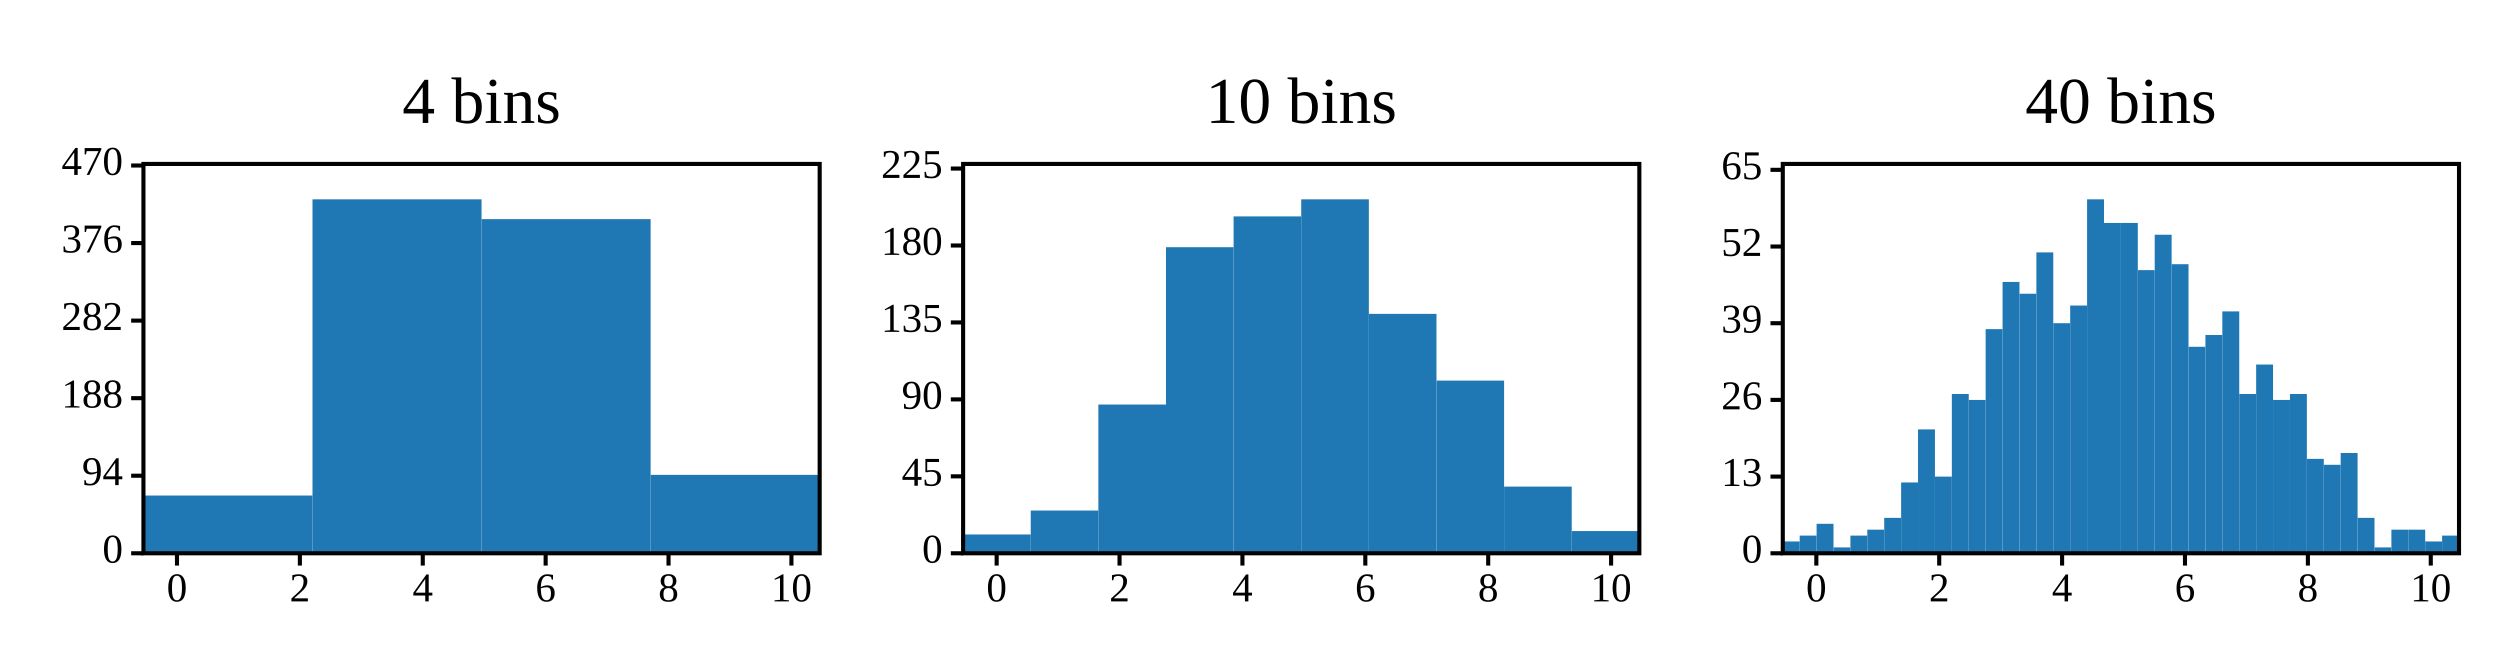
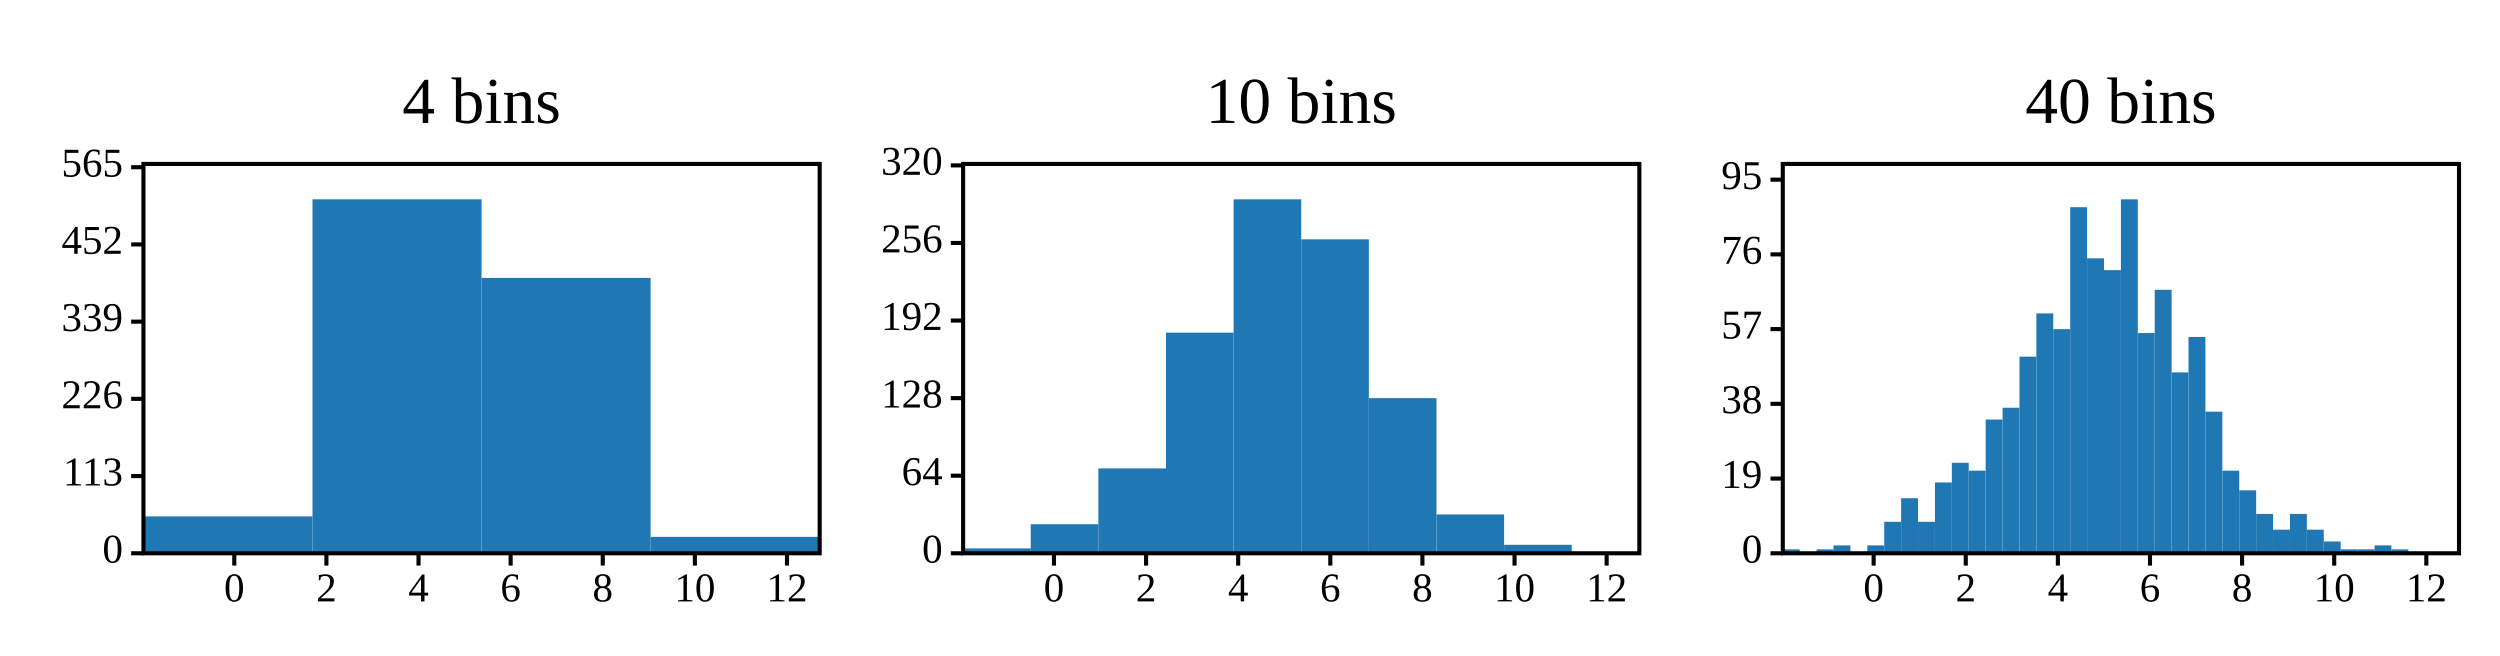
- <svg xmlns="http://www.w3.org/2000/svg" viewBox="0 0 610 160" height="100%" width="100%" id="id0000000044">
-   <g id="id0000000045">
-     <g id="id0000000046">
-       <g id="id0000000047">
-         <g id="id0000000048">
-           <g clip-path="url(#id0000000048clipper)" style="pointer-events: all; " vector-effect="non-scaling-stroke" fill="none" class="area" id="id0000000049">
-             <g id="id0000000061">
-               <polygon points="35,135 35,120.908 76.25,120.908 76.25,135 " fill="#1f77b4" stroke-width="0" id="id0000000062" fill-opacity="1" class="rectangle" />
-               <polygon points="76.25,135 76.25,48.636 117.5,48.636 117.5,135 " fill="#1f77b4" stroke-width="0" id="id0000000063" fill-opacity="1" class="rectangle" />
-               <polygon points="117.5,135 117.5,53.468 158.75,53.468 158.75,135 " fill="#1f77b4" stroke-width="0" id="id0000000064" fill-opacity="1" class="rectangle" />
-               <polygon points="158.75,135 158.75,115.875 200,115.875 200,135 " fill="#1f77b4" stroke-width="0" id="id0000000065" fill-opacity="1" class="rectangle" />
-             </g>
+ <svg xmlns="http://www.w3.org/2000/svg" viewBox="0 0 610 160" height="100%" width="100%" id="id0000000041">
+   <g id="id0000000042">
+     <g id="id0000000043">
+       <g id="id0000000044">
+         <clipPath id="id0000000044clipper">
+           <polygon points="35,40 35,135 200,135 200,40 " id="id0000000055" class="rectangle" />
+         </clipPath>
+         <g clip-path="url(#id0000000044clipper)" id="id0000000046">
+           <g id="id0000000056">
+             <polygon points="35,135 35,125.997 76.25,125.997 76.25,135 " fill="#1f77b4" stroke-width="0" id="id0000000057" fill-opacity="1" class="rectangle" />
+             <polygon points="76.25,135 76.25,48.636 117.5,48.636 117.5,135 " fill="#1f77b4" stroke-width="0" id="id0000000058" fill-opacity="1" class="rectangle" />
+             <polygon points="117.5,135 117.5,67.81 158.75,67.81 158.75,135 " fill="#1f77b4" stroke-width="0" id="id0000000059" fill-opacity="1" class="rectangle" />
+             <polygon points="158.75,135 158.75,130.999 200,130.999 200,135 " fill="#1f77b4" stroke-width="0" id="id0000000060" fill-opacity="1" class="rectangle" />
          </g>
-           <clipPath id="id0000000048clipper">
-             <polygon points="35,40 35,135 200,135 200,40 " id="id0000000066" class="rectangle" />
-           </clipPath>
-           <polyline points="43.183,135 43.183,138 " fill="none" stroke-width="1" stroke="black" id="id0000000067" class="line" />
-           <text id="id0000000068" transform="matrix(1 0 0 1 35 40)" x="8.183" y="100" dominant-baseline="hanging" text-anchor="middle" font-size="10px">
- 0
- </text>
-           <polyline points="73.168,135 73.168,138 " fill="none" stroke-width="1" stroke="black" id="id0000000069" class="line" />
-           <text id="id0000000070" transform="matrix(1 0 0 1 35 40)" x="38.168" y="100" dominant-baseline="hanging" text-anchor="middle" font-size="10px">
+         </g>
+         <polygon points="35,40 35,135 200,135 200,40 " stroke="black" stroke-width="1" fill="none" id="id0000000061" pointer-events="none" class="rectangle" />
+         <polyline points="57.168,135 57.168,138 " fill="none" stroke-width="1" stroke="black" id="id0000000062" class="line" />
+         <text id="id0000000063" transform="matrix(1 0 0 1 35 40)" x="22.168" y="100" dominant-baseline="hanging" text-anchor="middle" font-size="10px">
+ 0
+ </text>
+         <polyline points="79.644,135 79.644,138 " fill="none" stroke-width="1" stroke="black" id="id0000000064" class="line" />
+         <text id="id0000000065" transform="matrix(1 0 0 1 35 40)" x="44.644" y="100" dominant-baseline="hanging" text-anchor="middle" font-size="10px">
2
</text>
-           <polyline points="103.153,135 103.153,138 " fill="none" stroke-width="1" stroke="black" id="id0000000071" class="line" />
-           <text id="id0000000072" transform="matrix(1 0 0 1 35 40)" x="68.153" y="100" dominant-baseline="hanging" text-anchor="middle" font-size="10px">
+         <polyline points="102.12,135 102.12,138 " fill="none" stroke-width="1" stroke="black" id="id0000000066" class="line" />
+         <text id="id0000000067" transform="matrix(1 0 0 1 35 40)" x="67.12" y="100" dominant-baseline="hanging" text-anchor="middle" font-size="10px">
4
</text>
-           <polyline points="133.137,135 133.137,138 " fill="none" stroke-width="1" stroke="black" id="id0000000073" class="line" />
-           <text id="id0000000074" transform="matrix(1 0 0 1 35 40)" x="98.137" y="100" dominant-baseline="hanging" text-anchor="middle" font-size="10px">
+         <polyline points="124.596,135 124.596,138 " fill="none" stroke-width="1" stroke="black" id="id0000000068" class="line" />
+         <text id="id0000000069" transform="matrix(1 0 0 1 35 40)" x="89.596" y="100" dominant-baseline="hanging" text-anchor="middle" font-size="10px">
6
</text>
-           <polyline points="163.122,135 163.122,138 " fill="none" stroke-width="1" stroke="black" id="id0000000075" class="line" />
-           <text id="id0000000076" transform="matrix(1 0 0 1 35 40)" x="128.122" y="100" dominant-baseline="hanging" text-anchor="middle" font-size="10px">
+         <polyline points="147.072,135 147.072,138 " fill="none" stroke-width="1" stroke="black" id="id0000000070" class="line" />
+         <text id="id0000000071" transform="matrix(1 0 0 1 35 40)" x="112.072" y="100" dominant-baseline="hanging" text-anchor="middle" font-size="10px">
8
</text>
-           <polyline points="193.107,135 193.107,138 " fill="none" stroke-width="1" stroke="black" id="id0000000077" class="line" />
-           <text id="id0000000078" transform="matrix(1 0 0 1 35 40)" x="158.107" y="100" dominant-baseline="hanging" text-anchor="middle" font-size="10px">
+         <polyline points="169.548,135 169.548,138 " fill="none" stroke-width="1" stroke="black" id="id0000000072" class="line" />
+         <text id="id0000000073" transform="matrix(1 0 0 1 35 40)" x="134.548" y="100" dominant-baseline="hanging" text-anchor="middle" font-size="10px">
10
</text>
-           <polyline points="32,135 35,135 " fill="none" stroke-width="1" stroke="black" id="id0000000079" class="line" />
-           <text id="id0000000080" transform="matrix(1 0 0 1 35 40)" x="-5" y="95" dominant-baseline="middle" text-anchor="end" font-size="10px">
- 0
- </text>
-           <polyline points="32,116.076 35,116.076 " fill="none" stroke-width="1" stroke="black" id="id0000000081" class="line" />
-           <text id="id0000000082" transform="matrix(1 0 0 1 35 40)" x="-5" y="76.076" dominant-baseline="middle" text-anchor="end" font-size="10px">
- 94
- </text>
-           <polyline points="32,97.153 35,97.153 " fill="none" stroke-width="1" stroke="black" id="id0000000083" class="line" />
-           <text id="id0000000084" transform="matrix(1 0 0 1 35 40)" x="-5" y="57.153" dominant-baseline="middle" text-anchor="end" font-size="10px">
- 188
- </text>
-           <polyline points="32,78.23 35,78.23 " fill="none" stroke-width="1" stroke="black" id="id0000000085" class="line" />
-           <text id="id0000000086" transform="matrix(1 0 0 1 35 40)" x="-5" y="38.23" dominant-baseline="middle" text-anchor="end" font-size="10px">
- 282
- </text>
-           <polyline points="32,59.306 35,59.306 " fill="none" stroke-width="1" stroke="black" id="id0000000087" class="line" />
-           <text id="id0000000088" transform="matrix(1 0 0 1 35 40)" x="-5" y="19.306" dominant-baseline="middle" text-anchor="end" font-size="10px">
- 376
- </text>
-           <polyline points="32,40.383 35,40.383 " fill="none" stroke-width="1" stroke="black" id="id0000000089" class="line" />
-           <text id="id0000000090" transform="matrix(1 0 0 1 35 40)" x="-5" y="0.383" dominant-baseline="middle" text-anchor="end" font-size="10px">
- 470
- </text>
-           <polygon points="35,40 35,135 200,135 200,40 " stroke="black" stroke-width="1" fill="none" id="id0000000091" pointer-events="none" class="border" />
+         <polyline points="192.023,135 192.023,138 " fill="none" stroke-width="1" stroke="black" id="id0000000074" class="line" />
+         <text id="id0000000075" transform="matrix(1 0 0 1 35 40)" x="157.023" y="100" dominant-baseline="hanging" text-anchor="middle" font-size="10px">
+ 12
+ </text>
+         <polyline points="32,135 35,135 " fill="none" stroke-width="1" stroke="black" id="id0000000076" class="line" />
+         <text id="id0000000077" transform="matrix(1 0 0 1 35 40)" x="-5" y="95" dominant-baseline="middle" text-anchor="end" font-size="10px">
+ 0
+ </text>
+         <polyline points="32,116.16 35,116.16 " fill="none" stroke-width="1" stroke="black" id="id0000000078" class="line" />
+         <text id="id0000000079" transform="matrix(1 0 0 1 35 40)" x="-5" y="76.16" dominant-baseline="middle" text-anchor="end" font-size="10px">
+ 113
+ </text>
+         <polyline points="32,97.32 35,97.32 " fill="none" stroke-width="1" stroke="black" id="id0000000080" class="line" />
+         <text id="id0000000081" transform="matrix(1 0 0 1 35 40)" x="-5" y="57.32" dominant-baseline="middle" text-anchor="end" font-size="10px">
+ 226
+ </text>
+         <polyline points="32,78.48 35,78.48 " fill="none" stroke-width="1" stroke="black" id="id0000000082" class="line" />
+         <text id="id0000000083" transform="matrix(1 0 0 1 35 40)" x="-5" y="38.48" dominant-baseline="middle" text-anchor="end" font-size="10px">
+ 339
+ </text>
+         <polyline points="32,59.64 35,59.64 " fill="none" stroke-width="1" stroke="black" id="id0000000084" class="line" />
+         <text id="id0000000085" transform="matrix(1 0 0 1 35 40)" x="-5" y="19.64" dominant-baseline="middle" text-anchor="end" font-size="10px">
+ 452
+ </text>
+         <polyline points="32,40.8 35,40.8 " fill="none" stroke-width="1" stroke="black" id="id0000000086" class="line" />
+         <text id="id0000000087" transform="matrix(1 0 0 1 35 40)" x="-5" y="0.8" dominant-baseline="middle" text-anchor="end" font-size="10px">
+ 565
+ </text>
+         <text id="id0000000088" transform="matrix(1 0 0 1 35 40)" x="82.5" y="-10" text-anchor="middle" font-size="16px">
+ 4 bins
+ </text>
+       </g>
+     </g>
+     <g id="id0000000047">
+       <g id="id0000000048">
+         <clipPath id="id0000000048clipper">
+           <polygon points="235,40 235,135 400,135 400,40 " id="id0000000089" class="rectangle" />
+         </clipPath>
+         <g clip-path="url(#id0000000048clipper)" id="id0000000050">
+           <g id="id0000000090">
+             <polygon points="235,135 235,133.817 251.5,133.817 251.5,135 " fill="#1f77b4" stroke-width="0" id="id0000000091" fill-opacity="1" class="rectangle" />
+             <polygon points="251.5,135 251.5,127.902 268,127.902 268,135 " fill="#1f77b4" stroke-width="0" id="id0000000092" fill-opacity="1" class="rectangle" />
+             <polygon points="268,135 268,114.296 284.5,114.296 284.5,135 " fill="#1f77b4" stroke-width="0" id="id0000000093" fill-opacity="1" class="rectangle" />
+             <polygon points="284.5,135 284.5,81.171 301,81.171 301,135 " fill="#1f77b4" stroke-width="0" id="id0000000094" fill-opacity="1" class="rectangle" />
+             <polygon points="301,135 301,48.636 317.5,48.636 317.5,135 " fill="#1f77b4" stroke-width="0" id="id0000000095" fill-opacity="1" class="rectangle" />
+             <polygon points="317.5,135 317.5,58.397 334,58.397 334,135 " fill="#1f77b4" stroke-width="0" id="id0000000096" fill-opacity="1" class="rectangle" />
+             <polygon points="334,135 334,97.142 350.5,97.142 350.5,135 " fill="#1f77b4" stroke-width="0" id="id0000000097" fill-opacity="1" class="rectangle" />
+             <polygon points="350.5,135 350.5,125.535 367,125.535 367,135 " fill="#1f77b4" stroke-width="0" id="id0000000098" fill-opacity="1" class="rectangle" />
+             <polygon points="367,135 367,132.93 383.5,132.93 383.5,135 " fill="#1f77b4" stroke-width="0" id="id0000000099" fill-opacity="1" class="rectangle" />
+             <polygon points="383.5,135 383.5,134.704 400,134.704 400,135 " fill="#1f77b4" stroke-width="0" id="id0000000100" fill-opacity="1" class="rectangle" />
+           </g>
        </g>
-         <text id="id0000000092" transform="matrix(1 0 0 1 35 40)" x="82.5" y="-10" text-anchor="middle" font-size="16px">
- 4 bins
+         <polygon points="235,40 235,135 400,135 400,40 " stroke="black" stroke-width="1" fill="none" id="id0000000101" pointer-events="none" class="rectangle" />
+         <polyline points="257.168,135 257.168,138 " fill="none" stroke-width="1" stroke="black" id="id0000000102" class="line" />
+         <text id="id0000000103" transform="matrix(1 0 0 1 235 40)" x="22.168" y="100" dominant-baseline="hanging" text-anchor="middle" font-size="10px">
+ 0
+ </text>
+         <polyline points="279.644,135 279.644,138 " fill="none" stroke-width="1" stroke="black" id="id0000000104" class="line" />
+         <text id="id0000000105" transform="matrix(1 0 0 1 235 40)" x="44.644" y="100" dominant-baseline="hanging" text-anchor="middle" font-size="10px">
+ 2
+ </text>
+         <polyline points="302.12,135 302.12,138 " fill="none" stroke-width="1" stroke="black" id="id0000000106" class="line" />
+         <text id="id0000000107" transform="matrix(1 0 0 1 235 40)" x="67.12" y="100" dominant-baseline="hanging" text-anchor="middle" font-size="10px">
+ 4
+ </text>
+         <polyline points="324.596,135 324.596,138 " fill="none" stroke-width="1" stroke="black" id="id0000000108" class="line" />
+         <text id="id0000000109" transform="matrix(1 0 0 1 235 40)" x="89.596" y="100" dominant-baseline="hanging" text-anchor="middle" font-size="10px">
+ 6
+ </text>
+         <polyline points="347.072,135 347.072,138 " fill="none" stroke-width="1" stroke="black" id="id0000000110" class="line" />
+         <text id="id0000000111" transform="matrix(1 0 0 1 235 40)" x="112.072" y="100" dominant-baseline="hanging" text-anchor="middle" font-size="10px">
+ 8
+ </text>
+         <polyline points="369.547,135 369.547,138 " fill="none" stroke-width="1" stroke="black" id="id0000000112" class="line" />
+         <text id="id0000000113" transform="matrix(1 0 0 1 235 40)" x="134.548" y="100" dominant-baseline="hanging" text-anchor="middle" font-size="10px">
+ 10
+ </text>
+         <polyline points="392.023,135 392.023,138 " fill="none" stroke-width="1" stroke="black" id="id0000000114" class="line" />
+         <text id="id0000000115" transform="matrix(1 0 0 1 235 40)" x="157.023" y="100" dominant-baseline="hanging" text-anchor="middle" font-size="10px">
+ 12
+ </text>
+         <polyline points="232,135 235,135 " fill="none" stroke-width="1" stroke="black" id="id0000000116" class="line" />
+         <text id="id0000000117" transform="matrix(1 0 0 1 235 40)" x="-5" y="95" dominant-baseline="middle" text-anchor="end" font-size="10px">
+ 0
+ </text>
+         <polyline points="232,116.071 235,116.071 " fill="none" stroke-width="1" stroke="black" id="id0000000118" class="line" />
+         <text id="id0000000119" transform="matrix(1 0 0 1 235 40)" x="-5" y="76.071" dominant-baseline="middle" text-anchor="end" font-size="10px">
+ 64
+ </text>
+         <polyline points="232,97.142 235,97.142 " fill="none" stroke-width="1" stroke="black" id="id0000000120" class="line" />
+         <text id="id0000000121" transform="matrix(1 0 0 1 235 40)" x="-5" y="57.142" dominant-baseline="middle" text-anchor="end" font-size="10px">
+ 128
+ </text>
+         <polyline points="232,78.213 235,78.213 " fill="none" stroke-width="1" stroke="black" id="id0000000122" class="line" />
+         <text id="id0000000123" transform="matrix(1 0 0 1 235 40)" x="-5" y="38.213" dominant-baseline="middle" text-anchor="end" font-size="10px">
+ 192
+ </text>
+         <polyline points="232,59.284 235,59.284 " fill="none" stroke-width="1" stroke="black" id="id0000000124" class="line" />
+         <text id="id0000000125" transform="matrix(1 0 0 1 235 40)" x="-5" y="19.284" dominant-baseline="middle" text-anchor="end" font-size="10px">
+ 256
+ </text>
+         <polyline points="232,40.355 235,40.355 " fill="none" stroke-width="1" stroke="black" id="id0000000126" class="line" />
+         <text id="id0000000127" transform="matrix(1 0 0 1 235 40)" x="-5" y="0.355" dominant-baseline="middle" text-anchor="end" font-size="10px">
+ 320
+ </text>
+         <text id="id0000000128" transform="matrix(1 0 0 1 235 40)" x="82.5" y="-10" text-anchor="middle" font-size="16px">
+ 10 bins
</text>
      </g>
    </g>
    <g id="id0000000051">
      <g id="id0000000052">
-         <g id="id0000000053">
-           <g clip-path="url(#id0000000053clipper)" style="pointer-events: all; " vector-effect="non-scaling-stroke" fill="none" class="area" id="id0000000054">
-             <g id="id0000000093">
-               <polygon points="235,135 235,130.411 251.5,130.411 251.5,135 " fill="#1f77b4" stroke-width="0" id="id0000000094" fill-opacity="1" class="rectangle" />
-               <polygon points="251.5,135 251.5,124.57 268,124.57 268,135 " fill="#1f77b4" stroke-width="0" id="id0000000095" fill-opacity="1" class="rectangle" />
-               <polygon points="268,135 268,98.702 284.5,98.702 284.5,135 " fill="#1f77b4" stroke-width="0" id="id0000000096" fill-opacity="1" class="rectangle" />
-               <polygon points="284.5,135 284.5,60.318 301,60.318 301,135 " fill="#1f77b4" stroke-width="0" id="id0000000097" fill-opacity="1" class="rectangle" />
-               <polygon points="301,135 301,52.809 317.5,52.809 317.5,135 " fill="#1f77b4" stroke-width="0" id="id0000000098" fill-opacity="1" class="rectangle" />
-               <polygon points="317.5,135 317.5,48.636 334,48.636 334,135 " fill="#1f77b4" stroke-width="0" id="id0000000099" fill-opacity="1" class="rectangle" />
-               <polygon points="334,135 334,76.59 350.5,76.59 350.5,135 " fill="#1f77b4" stroke-width="0" id="id0000000100" fill-opacity="1" class="rectangle" />
-               <polygon points="350.5,135 350.5,92.861 367,92.861 367,135 " fill="#1f77b4" stroke-width="0" id="id0000000101" fill-opacity="1" class="rectangle" />
-               <polygon points="367,135 367,118.729 383.5,118.729 383.5,135 " fill="#1f77b4" stroke-width="0" id="id0000000102" fill-opacity="1" class="rectangle" />
-               <polygon points="383.5,135 383.5,129.576 400,129.576 400,135 " fill="#1f77b4" stroke-width="0" id="id0000000103" fill-opacity="1" class="rectangle" />
-             </g>
+         <clipPath id="id0000000052clipper">
+           <polygon points="435,40 435,135 600,135 600,40 " id="id0000000129" class="rectangle" />
+         </clipPath>
+         <g clip-path="url(#id0000000052clipper)" id="id0000000054">
+           <g id="id0000000130">
+             <polygon points="435,135 435,134.04 439.125,134.04 439.125,135 " fill="#1f77b4" stroke-width="0" id="id0000000131" fill-opacity="1" class="rectangle" />
+             <polygon points="439.125,135 439.125,135 443.25,135 443.25,135 " fill="#1f77b4" stroke-width="0" id="id0000000132" fill-opacity="1" class="rectangle" />
+             <polygon points="443.25,135 443.25,134.04 447.375,134.04 447.375,135 " fill="#1f77b4" stroke-width="0" id="id0000000133" fill-opacity="1" class="rectangle" />
+             <polygon points="447.375,135 447.375,133.081 451.5,133.081 451.5,135 " fill="#1f77b4" stroke-width="0" id="id0000000134" fill-opacity="1" class="rectangle" />
+             <polygon points="451.5,135 451.5,135 455.625,135 455.625,135 " fill="#1f77b4" stroke-width="0" id="id0000000135" fill-opacity="1" class="rectangle" />
+             <polygon points="455.625,135 455.625,133.081 459.75,133.081 459.75,135 " fill="#1f77b4" stroke-width="0" id="id0000000136" fill-opacity="1" class="rectangle" />
+             <polygon points="459.75,135 459.75,127.323 463.875,127.323 463.875,135 " fill="#1f77b4" stroke-width="0" id="id0000000137" fill-opacity="1" class="rectangle" />
+             <polygon points="463.875,135 463.875,121.566 468,121.566 468,135 " fill="#1f77b4" stroke-width="0" id="id0000000138" fill-opacity="1" class="rectangle" />
+             <polygon points="468,135 468,127.323 472.125,127.323 472.125,135 " fill="#1f77b4" stroke-width="0" id="id0000000139" fill-opacity="1" class="rectangle" />
+             <polygon points="472.125,135 472.125,117.727 476.25,117.727 476.25,135 " fill="#1f77b4" stroke-width="0" id="id0000000140" fill-opacity="1" class="rectangle" />
+             <polygon points="476.25,135 476.25,112.929 480.375,112.929 480.375,135 " fill="#1f77b4" stroke-width="0" id="id0000000141" fill-opacity="1" class="rectangle" />
+             <polygon points="480.375,135 480.375,114.848 484.5,114.848 484.5,135 " fill="#1f77b4" stroke-width="0" id="id0000000142" fill-opacity="1" class="rectangle" />
+             <polygon points="484.5,135 484.5,102.374 488.625,102.374 488.625,135 " fill="#1f77b4" stroke-width="0" id="id0000000143" fill-opacity="1" class="rectangle" />
+             <polygon points="488.625,135 488.625,99.495 492.75,99.495 492.75,135 " fill="#1f77b4" stroke-width="0" id="id0000000144" fill-opacity="1" class="rectangle" />
+             <polygon points="492.75,135 492.75,87.02 496.875,87.02 496.875,135 " fill="#1f77b4" stroke-width="0" id="id0000000145" fill-opacity="1" class="rectangle" />
+             <polygon points="496.875,135 496.875,76.465 501,76.465 501,135 " fill="#1f77b4" stroke-width="0" id="id0000000146" fill-opacity="1" class="rectangle" />
+             <polygon points="501,135 501,80.303 505.125,80.303 505.125,135 " fill="#1f77b4" stroke-width="0" id="id0000000147" fill-opacity="1" class="rectangle" />
+             <polygon points="505.125,135 505.125,50.556 509.25,50.556 509.25,135 " fill="#1f77b4" stroke-width="0" id="id0000000148" fill-opacity="1" class="rectangle" />
+             <polygon points="509.25,135 509.25,63.03 513.375,63.03 513.375,135 " fill="#1f77b4" stroke-width="0" id="id0000000149" fill-opacity="1" class="rectangle" />
+             <polygon points="513.375,135 513.375,65.909 517.5,65.909 517.5,135 " fill="#1f77b4" stroke-width="0" id="id0000000150" fill-opacity="1" class="rectangle" />
+             <polygon points="517.5,135 517.5,48.636 521.625,48.636 521.625,135 " fill="#1f77b4" stroke-width="0" id="id0000000151" fill-opacity="1" class="rectangle" />
+             <polygon points="521.625,135 521.625,81.263 525.75,81.263 525.75,135 " fill="#1f77b4" stroke-width="0" id="id0000000152" fill-opacity="1" class="rectangle" />
+             <polygon points="525.75,135 525.75,70.707 529.875,70.707 529.875,135 " fill="#1f77b4" stroke-width="0" id="id0000000153" fill-opacity="1" class="rectangle" />
+             <polygon points="529.875,135 529.875,90.859 534,90.859 534,135 " fill="#1f77b4" stroke-width="0" id="id0000000154" fill-opacity="1" class="rectangle" />
+             <polygon points="534,135 534,82.222 538.125,82.222 538.125,135 " fill="#1f77b4" stroke-width="0" id="id0000000155" fill-opacity="1" class="rectangle" />
+             <polygon points="538.125,135 538.125,100.455 542.25,100.455 542.25,135 " fill="#1f77b4" stroke-width="0" id="id0000000156" fill-opacity="1" class="rectangle" />
+             <polygon points="542.25,135 542.25,114.848 546.375,114.848 546.375,135 " fill="#1f77b4" stroke-width="0" id="id0000000157" fill-opacity="1" class="rectangle" />
+             <polygon points="546.375,135 546.375,119.646 550.5,119.646 550.5,135 " fill="#1f77b4" stroke-width="0" id="id0000000158" fill-opacity="1" class="rectangle" />
+             <polygon points="550.5,135 550.5,125.404 554.625,125.404 554.625,135 " fill="#1f77b4" stroke-width="0" id="id0000000159" fill-opacity="1" class="rectangle" />
+             <polygon points="554.625,135 554.625,129.242 558.75,129.242 558.75,135 " fill="#1f77b4" stroke-width="0" id="id0000000160" fill-opacity="1" class="rectangle" />
+             <polygon points="558.75,135 558.75,125.404 562.875,125.404 562.875,135 " fill="#1f77b4" stroke-width="0" id="id0000000161" fill-opacity="1" class="rectangle" />
+             <polygon points="562.875,135 562.875,129.242 567,129.242 567,135 " fill="#1f77b4" stroke-width="0" id="id0000000162" fill-opacity="1" class="rectangle" />
+             <polygon points="567,135 567,132.121 571.125,132.121 571.125,135 " fill="#1f77b4" stroke-width="0" id="id0000000163" fill-opacity="1" class="rectangle" />
+             <polygon points="571.125,135 571.125,134.04 575.25,134.04 575.25,135 " fill="#1f77b4" stroke-width="0" id="id0000000164" fill-opacity="1" class="rectangle" />
+             <polygon points="575.25,135 575.25,134.04 579.375,134.04 579.375,135 " fill="#1f77b4" stroke-width="0" id="id0000000165" fill-opacity="1" class="rectangle" />
+             <polygon points="579.375,135 579.375,133.081 583.5,133.081 583.5,135 " fill="#1f77b4" stroke-width="0" id="id0000000166" fill-opacity="1" class="rectangle" />
+             <polygon points="583.5,135 583.5,134.04 587.625,134.04 587.625,135 " fill="#1f77b4" stroke-width="0" id="id0000000167" fill-opacity="1" class="rectangle" />
+             <polygon points="587.625,135 587.625,135 591.75,135 591.75,135 " fill="#1f77b4" stroke-width="0" id="id0000000168" fill-opacity="1" class="rectangle" />
+             <polygon points="591.75,135 591.75,135 595.875,135 595.875,135 " fill="#1f77b4" stroke-width="0" id="id0000000169" fill-opacity="1" class="rectangle" />
+             <polygon points="595.875,135 595.875,135 600,135 600,135 " fill="#1f77b4" stroke-width="0" id="id0000000170" fill-opacity="1" class="rectangle" />
          </g>
-           <clipPath id="id0000000053clipper">
-             <polygon points="235,40 235,135 400,135 400,40 " id="id0000000104" class="rectangle" />
-           </clipPath>
-           <polyline points="243.183,135 243.183,138 " fill="none" stroke-width="1" stroke="black" id="id0000000105" class="line" />
-           <text id="id0000000106" transform="matrix(1 0 0 1 235 40)" x="8.183" y="100" dominant-baseline="hanging" text-anchor="middle" font-size="10px">
- 0
- </text>
-           <polyline points="273.168,135 273.168,138 " fill="none" stroke-width="1" stroke="black" id="id0000000107" class="line" />
-           <text id="id0000000108" transform="matrix(1 0 0 1 235 40)" x="38.168" y="100" dominant-baseline="hanging" text-anchor="middle" font-size="10px">
+         </g>
+         <polygon points="435,40 435,135 600,135 600,40 " stroke="black" stroke-width="1" fill="none" id="id0000000171" pointer-events="none" class="rectangle" />
+         <polyline points="457.168,135 457.168,138 " fill="none" stroke-width="1" stroke="black" id="id0000000172" class="line" />
+         <text id="id0000000173" transform="matrix(1 0 0 1 435 40)" x="22.168" y="100" dominant-baseline="hanging" text-anchor="middle" font-size="10px">
+ 0
+ </text>
+         <polyline points="479.644,135 479.644,138 " fill="none" stroke-width="1" stroke="black" id="id0000000174" class="line" />
+         <text id="id0000000175" transform="matrix(1 0 0 1 435 40)" x="44.644" y="100" dominant-baseline="hanging" text-anchor="middle" font-size="10px">
2
</text>
-           <polyline points="303.153,135 303.153,138 " fill="none" stroke-width="1" stroke="black" id="id0000000109" class="line" />
-           <text id="id0000000110" transform="matrix(1 0 0 1 235 40)" x="68.153" y="100" dominant-baseline="hanging" text-anchor="middle" font-size="10px">
+         <polyline points="502.12,135 502.12,138 " fill="none" stroke-width="1" stroke="black" id="id0000000176" class="line" />
+         <text id="id0000000177" transform="matrix(1 0 0 1 435 40)" x="67.12" y="100" dominant-baseline="hanging" text-anchor="middle" font-size="10px">
4
</text>
-           <polyline points="333.137,135 333.137,138 " fill="none" stroke-width="1" stroke="black" id="id0000000111" class="line" />
-           <text id="id0000000112" transform="matrix(1 0 0 1 235 40)" x="98.137" y="100" dominant-baseline="hanging" text-anchor="middle" font-size="10px">
+         <polyline points="524.596,135 524.596,138 " fill="none" stroke-width="1" stroke="black" id="id0000000178" class="line" />
+         <text id="id0000000179" transform="matrix(1 0 0 1 435 40)" x="89.596" y="100" dominant-baseline="hanging" text-anchor="middle" font-size="10px">
6
</text>
-           <polyline points="363.122,135 363.122,138 " fill="none" stroke-width="1" stroke="black" id="id0000000113" class="line" />
-           <text id="id0000000114" transform="matrix(1 0 0 1 235 40)" x="128.122" y="100" dominant-baseline="hanging" text-anchor="middle" font-size="10px">
+         <polyline points="547.072,135 547.072,138 " fill="none" stroke-width="1" stroke="black" id="id0000000180" class="line" />
+         <text id="id0000000181" transform="matrix(1 0 0 1 435 40)" x="112.072" y="100" dominant-baseline="hanging" text-anchor="middle" font-size="10px">
8
</text>
-           <polyline points="393.107,135 393.107,138 " fill="none" stroke-width="1" stroke="black" id="id0000000115" class="line" />
-           <text id="id0000000116" transform="matrix(1 0 0 1 235 40)" x="158.107" y="100" dominant-baseline="hanging" text-anchor="middle" font-size="10px">
+         <polyline points="569.547,135 569.547,138 " fill="none" stroke-width="1" stroke="black" id="id0000000182" class="line" />
+         <text id="id0000000183" transform="matrix(1 0 0 1 435 40)" x="134.548" y="100" dominant-baseline="hanging" text-anchor="middle" font-size="10px">
10
</text>
-           <polyline points="232,135 235,135 " fill="none" stroke-width="1" stroke="black" id="id0000000117" class="line" />
-           <text id="id0000000118" transform="matrix(1 0 0 1 235 40)" x="-5" y="95" dominant-baseline="middle" text-anchor="end" font-size="10px">
- 0
- </text>
-           <polyline points="232,116.225 235,116.225 " fill="none" stroke-width="1" stroke="black" id="id0000000119" class="line" />
-           <text id="id0000000120" transform="matrix(1 0 0 1 235 40)" x="-5" y="76.225" dominant-baseline="middle" text-anchor="end" font-size="10px">
- 45
- </text>
-           <polyline points="232,97.451 235,97.451 " fill="none" stroke-width="1" stroke="black" id="id0000000121" class="line" />
-           <text id="id0000000122" transform="matrix(1 0 0 1 235 40)" x="-5" y="57.451" dominant-baseline="middle" text-anchor="end" font-size="10px">
- 90
- </text>
-           <polyline points="232,78.676 235,78.676 " fill="none" stroke-width="1" stroke="black" id="id0000000123" class="line" />
-           <text id="id0000000124" transform="matrix(1 0 0 1 235 40)" x="-5" y="38.676" dominant-baseline="middle" text-anchor="end" font-size="10px">
- 135
- </text>
-           <polyline points="232,59.901 235,59.901 " fill="none" stroke-width="1" stroke="black" id="id0000000125" class="line" />
-           <text id="id0000000126" transform="matrix(1 0 0 1 235 40)" x="-5" y="19.901" dominant-baseline="middle" text-anchor="end" font-size="10px">
- 180
- </text>
-           <polyline points="232,41.127 235,41.127 " fill="none" stroke-width="1" stroke="black" id="id0000000127" class="line" />
-           <text id="id0000000128" transform="matrix(1 0 0 1 235 40)" x="-5" y="1.126" dominant-baseline="middle" text-anchor="end" font-size="10px">
- 225
- </text>
-           <polygon points="235,40 235,135 400,135 400,40 " stroke="black" stroke-width="1" fill="none" id="id0000000129" pointer-events="none" class="border" />
-         </g>
-         <text id="id0000000130" transform="matrix(1 0 0 1 235 40)" x="82.5" y="-10" text-anchor="middle" font-size="16px">
- 10 bins
- </text>
-       </g>
-     </g>
-     <g id="id0000000056">
-       <g id="id0000000057">
-         <g id="id0000000058">
-           <g clip-path="url(#id0000000058clipper)" style="pointer-events: all; " vector-effect="non-scaling-stroke" fill="none" class="area" id="id0000000059">
-             <g id="id0000000131">
-               <polygon points="435,135 435,132.121 439.125,132.121 439.125,135 " fill="#1f77b4" stroke-width="0" id="id0000000132" fill-opacity="1" class="rectangle" />
-               <polygon points="439.125,135 439.125,130.682 443.25,130.682 443.25,135 " fill="#1f77b4" stroke-width="0" id="id0000000133" fill-opacity="1" class="rectangle" />
-               <polygon points="443.25,135 443.25,127.803 447.375,127.803 447.375,135 " fill="#1f77b4" stroke-width="0" id="id0000000134" fill-opacity="1" class="rectangle" />
-               <polygon points="447.375,135 447.375,133.561 451.5,133.561 451.5,135 " fill="#1f77b4" stroke-width="0" id="id0000000135" fill-opacity="1" class="rectangle" />
-               <polygon points="451.5,135 451.5,130.682 455.625,130.682 455.625,135 " fill="#1f77b4" stroke-width="0" id="id0000000136" fill-opacity="1" class="rectangle" />
-               <polygon points="455.625,135 455.625,129.242 459.75,129.242 459.75,135 " fill="#1f77b4" stroke-width="0" id="id0000000137" fill-opacity="1" class="rectangle" />
-               <polygon points="459.75,135 459.75,126.364 463.875,126.364 463.875,135 " fill="#1f77b4" stroke-width="0" id="id0000000138" fill-opacity="1" class="rectangle" />
-               <polygon points="463.875,135 463.875,117.727 468,117.727 468,135 " fill="#1f77b4" stroke-width="0" id="id0000000139" fill-opacity="1" class="rectangle" />
-               <polygon points="468,135 468,104.773 472.125,104.773 472.125,135 " fill="#1f77b4" stroke-width="0" id="id0000000140" fill-opacity="1" class="rectangle" />
-               <polygon points="472.125,135 472.125,116.288 476.25,116.288 476.25,135 " fill="#1f77b4" stroke-width="0" id="id0000000141" fill-opacity="1" class="rectangle" />
-               <polygon points="476.25,135 476.25,96.136 480.375,96.136 480.375,135 " fill="#1f77b4" stroke-width="0" id="id0000000142" fill-opacity="1" class="rectangle" />
-               <polygon points="480.375,135 480.375,97.576 484.5,97.576 484.5,135 " fill="#1f77b4" stroke-width="0" id="id0000000143" fill-opacity="1" class="rectangle" />
-               <polygon points="484.5,135 484.5,80.303 488.625,80.303 488.625,135 " fill="#1f77b4" stroke-width="0" id="id0000000144" fill-opacity="1" class="rectangle" />
-               <polygon points="488.625,135 488.625,68.788 492.75,68.788 492.75,135 " fill="#1f77b4" stroke-width="0" id="id0000000145" fill-opacity="1" class="rectangle" />
-               <polygon points="492.75,135 492.75,71.667 496.875,71.667 496.875,135 " fill="#1f77b4" stroke-width="0" id="id0000000146" fill-opacity="1" class="rectangle" />
-               <polygon points="496.875,135 496.875,61.591 501,61.591 501,135 " fill="#1f77b4" stroke-width="0" id="id0000000147" fill-opacity="1" class="rectangle" />
-               <polygon points="501,135 501,78.864 505.125,78.864 505.125,135 " fill="#1f77b4" stroke-width="0" id="id0000000148" fill-opacity="1" class="rectangle" />
-               <polygon points="505.125,135 505.125,74.546 509.25,74.546 509.25,135 " fill="#1f77b4" stroke-width="0" id="id0000000149" fill-opacity="1" class="rectangle" />
-               <polygon points="509.25,135 509.25,48.636 513.375,48.636 513.375,135 " fill="#1f77b4" stroke-width="0" id="id0000000150" fill-opacity="1" class="rectangle" />
-               <polygon points="513.375,135 513.375,54.394 517.5,54.394 517.5,135 " fill="#1f77b4" stroke-width="0" id="id0000000151" fill-opacity="1" class="rectangle" />
-               <polygon points="517.5,135 517.5,54.394 521.625,54.394 521.625,135 " fill="#1f77b4" stroke-width="0" id="id0000000152" fill-opacity="1" class="rectangle" />
-               <polygon points="521.625,135 521.625,65.909 525.75,65.909 525.75,135 " fill="#1f77b4" stroke-width="0" id="id0000000153" fill-opacity="1" class="rectangle" />
-               <polygon points="525.75,135 525.75,57.273 529.875,57.273 529.875,135 " fill="#1f77b4" stroke-width="0" id="id0000000154" fill-opacity="1" class="rectangle" />
-               <polygon points="529.875,135 529.875,64.47 534,64.47 534,135 " fill="#1f77b4" stroke-width="0" id="id0000000155" fill-opacity="1" class="rectangle" />
-               <polygon points="534,135 534,84.621 538.125,84.621 538.125,135 " fill="#1f77b4" stroke-width="0" id="id0000000156" fill-opacity="1" class="rectangle" />
-               <polygon points="538.125,135 538.125,81.742 542.25,81.742 542.25,135 " fill="#1f77b4" stroke-width="0" id="id0000000157" fill-opacity="1" class="rectangle" />
-               <polygon points="542.25,135 542.25,75.985 546.375,75.985 546.375,135 " fill="#1f77b4" stroke-width="0" id="id0000000158" fill-opacity="1" class="rectangle" />
-               <polygon points="546.375,135 546.375,96.136 550.5,96.136 550.5,135 " fill="#1f77b4" stroke-width="0" id="id0000000159" fill-opacity="1" class="rectangle" />
-               <polygon points="550.5,135 550.5,88.939 554.625,88.939 554.625,135 " fill="#1f77b4" stroke-width="0" id="id0000000160" fill-opacity="1" class="rectangle" />
-               <polygon points="554.625,135 554.625,97.576 558.75,97.576 558.75,135 " fill="#1f77b4" stroke-width="0" id="id0000000161" fill-opacity="1" class="rectangle" />
-               <polygon points="558.75,135 558.75,96.136 562.875,96.136 562.875,135 " fill="#1f77b4" stroke-width="0" id="id0000000162" fill-opacity="1" class="rectangle" />
-               <polygon points="562.875,135 562.875,111.97 567,111.97 567,135 " fill="#1f77b4" stroke-width="0" id="id0000000163" fill-opacity="1" class="rectangle" />
-               <polygon points="567,135 567,113.409 571.125,113.409 571.125,135 " fill="#1f77b4" stroke-width="0" id="id0000000164" fill-opacity="1" class="rectangle" />
-               <polygon points="571.125,135 571.125,110.53 575.25,110.53 575.25,135 " fill="#1f77b4" stroke-width="0" id="id0000000165" fill-opacity="1" class="rectangle" />
-               <polygon points="575.25,135 575.25,126.364 579.375,126.364 579.375,135 " fill="#1f77b4" stroke-width="0" id="id0000000166" fill-opacity="1" class="rectangle" />
-               <polygon points="579.375,135 579.375,133.561 583.5,133.561 583.5,135 " fill="#1f77b4" stroke-width="0" id="id0000000167" fill-opacity="1" class="rectangle" />
-               <polygon points="583.5,135 583.5,129.242 587.625,129.242 587.625,135 " fill="#1f77b4" stroke-width="0" id="id0000000168" fill-opacity="1" class="rectangle" />
-               <polygon points="587.625,135 587.625,129.242 591.75,129.242 591.75,135 " fill="#1f77b4" stroke-width="0" id="id0000000169" fill-opacity="1" class="rectangle" />
-               <polygon points="591.75,135 591.75,132.121 595.875,132.121 595.875,135 " fill="#1f77b4" stroke-width="0" id="id0000000170" fill-opacity="1" class="rectangle" />
-               <polygon points="595.875,135 595.875,130.682 600,130.682 600,135 " fill="#1f77b4" stroke-width="0" id="id0000000171" fill-opacity="1" class="rectangle" />
-             </g>
-           </g>
-           <clipPath id="id0000000058clipper">
-             <polygon points="435,40 435,135 600,135 600,40 " id="id0000000172" class="rectangle" />
-           </clipPath>
-           <polyline points="443.183,135 443.183,138 " fill="none" stroke-width="1" stroke="black" id="id0000000173" class="line" />
-           <text id="id0000000174" transform="matrix(1 0 0 1 435 40)" x="8.183" y="100" dominant-baseline="hanging" text-anchor="middle" font-size="10px">
- 0
- </text>
-           <polyline points="473.168,135 473.168,138 " fill="none" stroke-width="1" stroke="black" id="id0000000175" class="line" />
-           <text id="id0000000176" transform="matrix(1 0 0 1 435 40)" x="38.168" y="100" dominant-baseline="hanging" text-anchor="middle" font-size="10px">
- 2
- </text>
-           <polyline points="503.153,135 503.153,138 " fill="none" stroke-width="1" stroke="black" id="id0000000177" class="line" />
-           <text id="id0000000178" transform="matrix(1 0 0 1 435 40)" x="68.153" y="100" dominant-baseline="hanging" text-anchor="middle" font-size="10px">
- 4
- </text>
-           <polyline points="533.137,135 533.137,138 " fill="none" stroke-width="1" stroke="black" id="id0000000179" class="line" />
-           <text id="id0000000180" transform="matrix(1 0 0 1 435 40)" x="98.137" y="100" dominant-baseline="hanging" text-anchor="middle" font-size="10px">
- 6
- </text>
-           <polyline points="563.122,135 563.122,138 " fill="none" stroke-width="1" stroke="black" id="id0000000181" class="line" />
-           <text id="id0000000182" transform="matrix(1 0 0 1 435 40)" x="128.122" y="100" dominant-baseline="hanging" text-anchor="middle" font-size="10px">
- 8
- </text>
-           <polyline points="593.107,135 593.107,138 " fill="none" stroke-width="1" stroke="black" id="id0000000183" class="line" />
-           <text id="id0000000184" transform="matrix(1 0 0 1 435 40)" x="158.107" y="100" dominant-baseline="hanging" text-anchor="middle" font-size="10px">
- 10
- </text>
-           <polyline points="432,135 435,135 " fill="none" stroke-width="1" stroke="black" id="id0000000185" class="line" />
-           <text id="id0000000186" transform="matrix(1 0 0 1 435 40)" x="-5" y="95" dominant-baseline="middle" text-anchor="end" font-size="10px">
- 0
- </text>
-           <polyline points="432,116.288 435,116.288 " fill="none" stroke-width="1" stroke="black" id="id0000000187" class="line" />
-           <text id="id0000000188" transform="matrix(1 0 0 1 435 40)" x="-5" y="76.288" dominant-baseline="middle" text-anchor="end" font-size="10px">
- 13
- </text>
-           <polyline points="432,97.576 435,97.576 " fill="none" stroke-width="1" stroke="black" id="id0000000189" class="line" />
-           <text id="id0000000190" transform="matrix(1 0 0 1 435 40)" x="-5" y="57.576" dominant-baseline="middle" text-anchor="end" font-size="10px">
- 26
- </text>
-           <polyline points="432,78.864 435,78.864 " fill="none" stroke-width="1" stroke="black" id="id0000000191" class="line" />
-           <text id="id0000000192" transform="matrix(1 0 0 1 435 40)" x="-5" y="38.864" dominant-baseline="middle" text-anchor="end" font-size="10px">
- 39
- </text>
-           <polyline points="432,60.151 435,60.151 " fill="none" stroke-width="1" stroke="black" id="id0000000193" class="line" />
-           <text id="id0000000194" transform="matrix(1 0 0 1 435 40)" x="-5" y="20.152" dominant-baseline="middle" text-anchor="end" font-size="10px">
- 52
- </text>
-           <polyline points="432,41.439 435,41.439 " fill="none" stroke-width="1" stroke="black" id="id0000000195" class="line" />
-           <text id="id0000000196" transform="matrix(1 0 0 1 435 40)" x="-5" y="1.439" dominant-baseline="middle" text-anchor="end" font-size="10px">
- 65
- </text>
-           <polygon points="435,40 435,135 600,135 600,40 " stroke="black" stroke-width="1" fill="none" id="id0000000197" pointer-events="none" class="border" />
-         </g>
+         <polyline points="592.023,135 592.023,138 " fill="none" stroke-width="1" stroke="black" id="id0000000184" class="line" />
+         <text id="id0000000185" transform="matrix(1 0 0 1 435 40)" x="157.023" y="100" dominant-baseline="hanging" text-anchor="middle" font-size="10px">
+ 12
+ </text>
+         <polyline points="432,135 435,135 " fill="none" stroke-width="1" stroke="black" id="id0000000186" class="line" />
+         <text id="id0000000187" transform="matrix(1 0 0 1 435 40)" x="-5" y="95" dominant-baseline="middle" text-anchor="end" font-size="10px">
+ 0
+ </text>
+         <polyline points="432,116.768 435,116.768 " fill="none" stroke-width="1" stroke="black" id="id0000000188" class="line" />
+         <text id="id0000000189" transform="matrix(1 0 0 1 435 40)" x="-5" y="76.768" dominant-baseline="middle" text-anchor="end" font-size="10px">
+ 19
+ </text>
+         <polyline points="432,98.535 435,98.535 " fill="none" stroke-width="1" stroke="black" id="id0000000190" class="line" />
+         <text id="id0000000191" transform="matrix(1 0 0 1 435 40)" x="-5" y="58.535" dominant-baseline="middle" text-anchor="end" font-size="10px">
+ 38
+ </text>
+         <polyline points="432,80.303 435,80.303 " fill="none" stroke-width="1" stroke="black" id="id0000000192" class="line" />
+         <text id="id0000000193" transform="matrix(1 0 0 1 435 40)" x="-5" y="40.303" dominant-baseline="middle" text-anchor="end" font-size="10px">
+ 57
+ </text>
+         <polyline points="432,62.071 435,62.071 " fill="none" stroke-width="1" stroke="black" id="id0000000194" class="line" />
+         <text id="id0000000195" transform="matrix(1 0 0 1 435 40)" x="-5" y="22.071" dominant-baseline="middle" text-anchor="end" font-size="10px">
+ 76
+ </text>
+         <polyline points="432,43.838 435,43.838 " fill="none" stroke-width="1" stroke="black" id="id0000000196" class="line" />
+         <text id="id0000000197" transform="matrix(1 0 0 1 435 40)" x="-5" y="3.838" dominant-baseline="middle" text-anchor="end" font-size="10px">
+ 95
+ </text>
        <text id="id0000000198" transform="matrix(1 0 0 1 435 40)" x="82.5" y="-10" text-anchor="middle" font-size="16px">
40 bins
</text>
      </g>
    </g>
  </g>
</svg>
